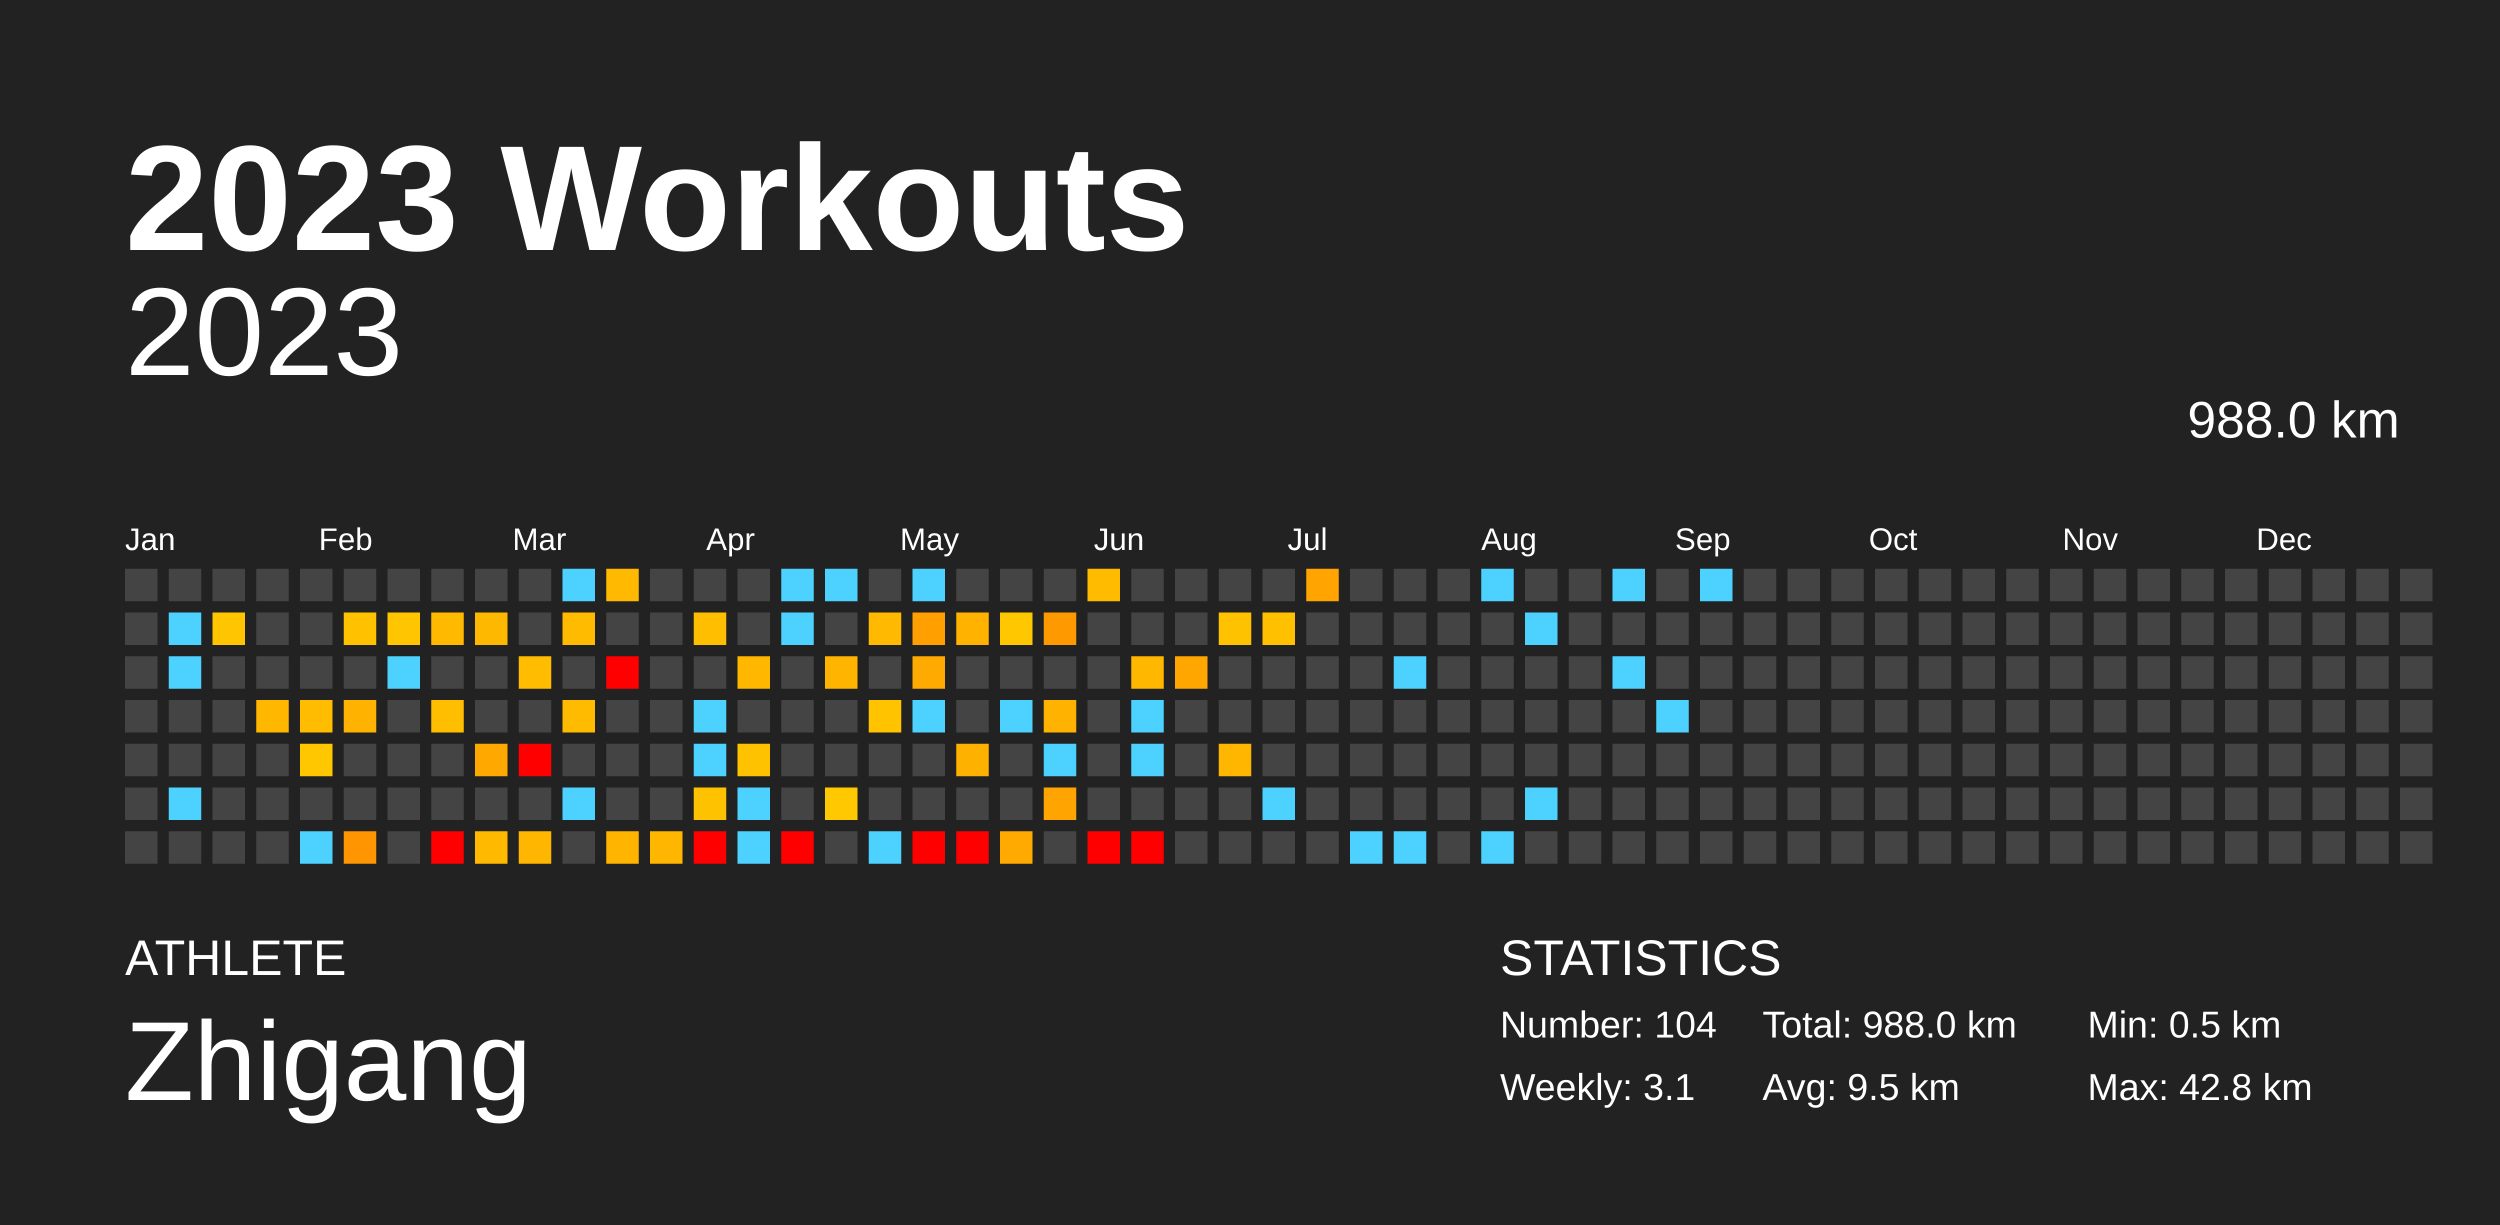
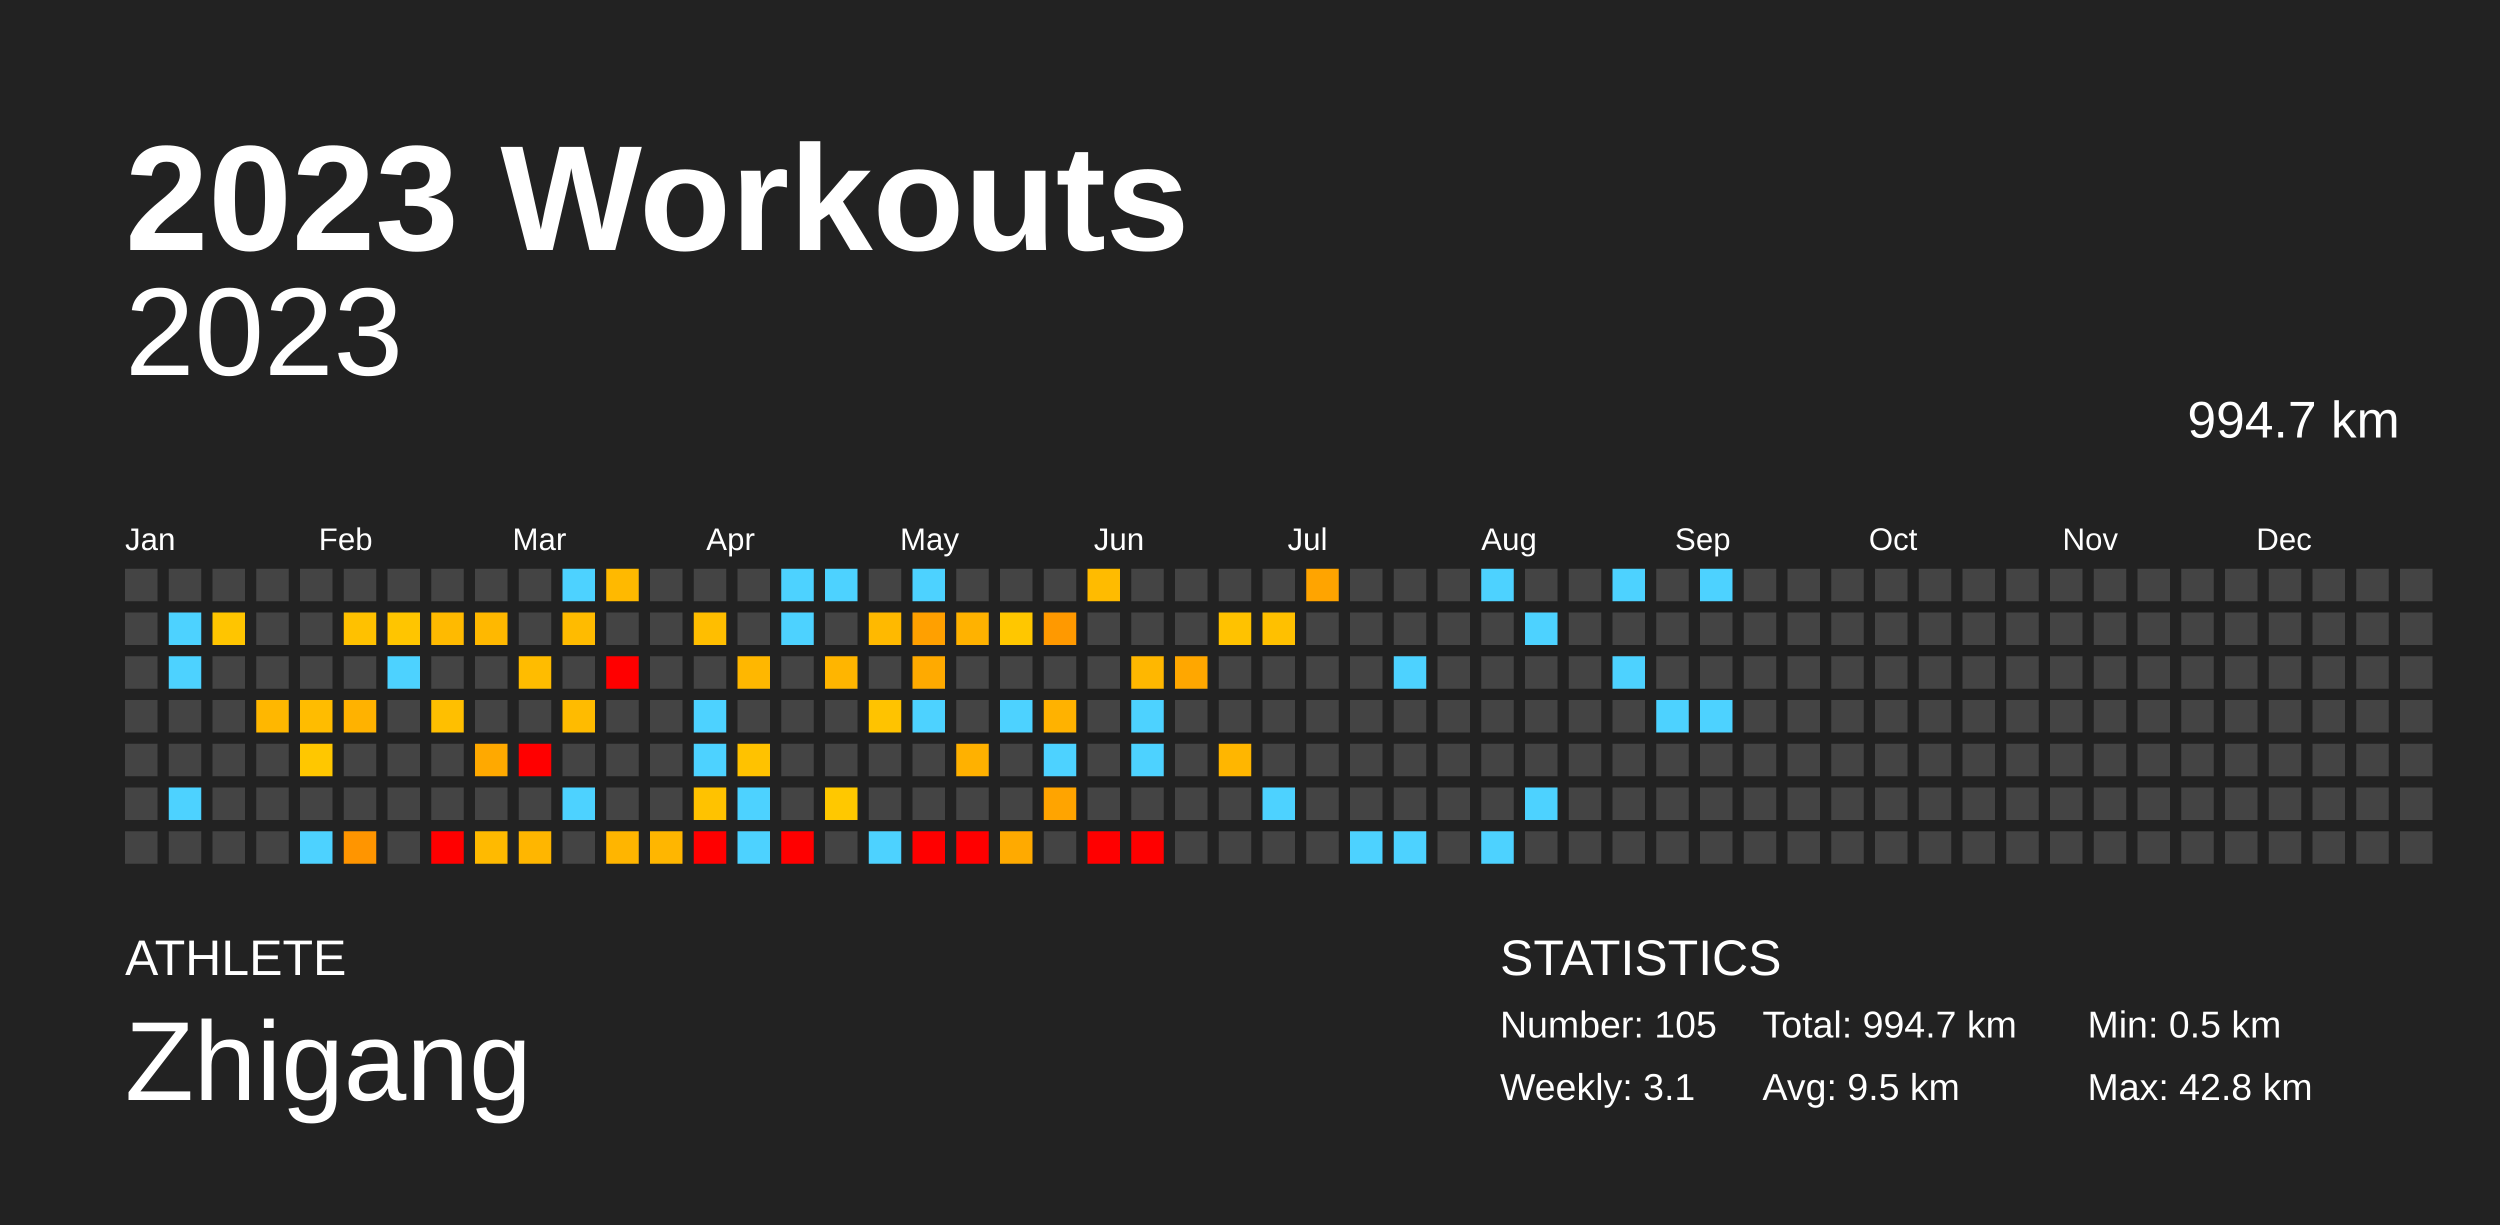
<svg xmlns="http://www.w3.org/2000/svg" baseProfile="full" height="98mm" version="1.1" viewBox="0,0,200,98" width="200mm">
  <defs />
  <rect fill="#222222" height="98" width="200" x="0" y="0" />
  <text fill="#FFFFFF" style="font-size:12px; font-family:Arial; font-weight:bold;" x="10" y="20">2023 Workouts</text>
  <text fill="#FFFFFF" style="font-size:4px; font-family:Arial" x="10" y="78">ATHLETE</text>
  <text fill="#FFFFFF" style="font-size:9px; font-family:Arial" x="10" y="88">Zhigang</text>
  <text fill="#FFFFFF" style="font-size:4px; font-family:Arial" x="120" y="78">STATISTICS</text>
-   <text fill="#FFFFFF" style="font-size:3px; font-family:Arial" x="120" y="83">Number: 104</text>
+   <text fill="#FFFFFF" style="font-size:3px; font-family:Arial" x="120" y="83">Number: 105</text>
  <text fill="#FFFFFF" style="font-size:3px; font-family:Arial" x="120" y="88">Weekly: 3.1</text>
-   <text fill="#FFFFFF" style="font-size:3px; font-family:Arial" x="141" y="83">Total: 988.0 km</text>
+   <text fill="#FFFFFF" style="font-size:3px; font-family:Arial" x="141" y="83">Total: 994.7 km</text>
  <text fill="#FFFFFF" style="font-size:3px; font-family:Arial" x="141" y="88">Avg: 9.5 km</text>
  <text fill="#FFFFFF" style="font-size:3px; font-family:Arial" x="167" y="83">Min: 0.5 km</text>
  <text fill="#FFFFFF" style="font-size:3px; font-family:Arial" x="167" y="88">Max: 42.8 km</text>
  <text alignment-baseline="hanging" fill="#FFFFFF" style="font-size:10.0px; font-family:Arial;" x="10" y="30">2023</text>
-   <text alignment-baseline="hanging" fill="#FFFFFF" style="font-size:4.125px; font-family:Arial;" x="175" y="35">988.0 km</text>
+   <text alignment-baseline="hanging" fill="#FFFFFF" style="font-size:4.125px; font-family:Arial;" x="175" y="35">994.7 km</text>
  <text fill="#FFFFFF" style="font-size:2.5px; font-family:Arial" x="10.0" y="44">Jan</text>
  <text fill="#FFFFFF" style="font-size:2.5px; font-family:Arial" x="25.5" y="44">Feb</text>
  <text fill="#FFFFFF" style="font-size:2.5px; font-family:Arial" x="41.0" y="44">Mar</text>
  <text fill="#FFFFFF" style="font-size:2.5px; font-family:Arial" x="56.5" y="44">Apr</text>
  <text fill="#FFFFFF" style="font-size:2.5px; font-family:Arial" x="72.0" y="44">May</text>
  <text fill="#FFFFFF" style="font-size:2.5px; font-family:Arial" x="87.5" y="44">Jun</text>
  <text fill="#FFFFFF" style="font-size:2.5px; font-family:Arial" x="103.0" y="44">Jul</text>
  <text fill="#FFFFFF" style="font-size:2.5px; font-family:Arial" x="118.5" y="44">Aug</text>
  <text fill="#FFFFFF" style="font-size:2.5px; font-family:Arial" x="134.0" y="44">Sep</text>
  <text fill="#FFFFFF" style="font-size:2.5px; font-family:Arial" x="149.5" y="44">Oct</text>
  <text fill="#FFFFFF" style="font-size:2.5px; font-family:Arial" x="165.0" y="44">Nov</text>
  <text fill="#FFFFFF" style="font-size:2.5px; font-family:Arial" x="180.5" y="44">Dec</text>
  <rect fill="#444444" height="2.6" width="2.6" x="10.0" y="45.5" />
  <rect fill="#444444" height="2.6" width="2.6" x="10.0" y="49.0" />
  <rect fill="#444444" height="2.6" width="2.6" x="10.0" y="52.5" />
  <rect fill="#444444" height="2.6" width="2.6" x="10.0" y="56.0" />
  <rect fill="#444444" height="2.6" width="2.6" x="10.0" y="59.5" />
  <rect fill="#444444" height="2.6" width="2.6" x="10.0" y="63.0" />
  <rect fill="#444444" height="2.6" width="2.6" x="10.0" y="66.5" />
  <rect fill="#444444" height="2.6" width="2.6" x="13.5" y="45.5" />
  <rect fill="#4dd2ff" height="2.6" width="2.6" x="13.5" y="49.0" />
  <rect fill="#4dd2ff" height="2.6" width="2.6" x="13.5" y="52.5" />
  <rect fill="#444444" height="2.6" width="2.6" x="13.5" y="56.0" />
  <rect fill="#444444" height="2.6" width="2.6" x="13.5" y="59.5" />
  <rect fill="#4dd2ff" height="2.6" width="2.6" x="13.5" y="63.0" />
  <rect fill="#444444" height="2.6" width="2.6" x="13.5" y="66.5" />
  <rect fill="#444444" height="2.6" width="2.6" x="17.0" y="45.5" />
  <rect fill="#ffc500" height="2.6" width="2.6" x="17.0" y="49.0" />
  <rect fill="#444444" height="2.6" width="2.6" x="17.0" y="52.5" />
  <rect fill="#444444" height="2.6" width="2.6" x="17.0" y="56.0" />
  <rect fill="#444444" height="2.6" width="2.6" x="17.0" y="59.5" />
  <rect fill="#444444" height="2.6" width="2.6" x="17.0" y="63.0" />
  <rect fill="#444444" height="2.6" width="2.6" x="17.0" y="66.5" />
  <rect fill="#444444" height="2.6" width="2.6" x="20.5" y="45.5" />
  <rect fill="#444444" height="2.6" width="2.6" x="20.5" y="49.0" />
  <rect fill="#444444" height="2.6" width="2.6" x="20.5" y="52.5" />
  <rect fill="#ffb700" height="2.6" width="2.6" x="20.5" y="56.0" />
  <rect fill="#444444" height="2.6" width="2.6" x="20.5" y="59.5" />
  <rect fill="#444444" height="2.6" width="2.6" x="20.5" y="63.0" />
  <rect fill="#444444" height="2.6" width="2.6" x="20.5" y="66.5" />
  <rect fill="#444444" height="2.6" width="2.6" x="24.0" y="45.5" />
  <rect fill="#444444" height="2.6" width="2.6" x="24.0" y="49.0" />
  <rect fill="#444444" height="2.6" width="2.6" x="24.0" y="52.5" />
  <rect fill="#ffbc00" height="2.6" width="2.6" x="24.0" y="56.0" />
  <rect fill="#ffc700" height="2.6" width="2.6" x="24.0" y="59.5" />
  <rect fill="#444444" height="2.6" width="2.6" x="24.0" y="63.0" />
  <rect fill="#4dd2ff" height="2.6" width="2.6" x="24.0" y="66.5" />
  <rect fill="#444444" height="2.6" width="2.6" x="27.5" y="45.5" />
  <rect fill="#ffc100" height="2.6" width="2.6" x="27.5" y="49.0" />
  <rect fill="#444444" height="2.6" width="2.6" x="27.5" y="52.5" />
  <rect fill="#ffb200" height="2.6" width="2.6" x="27.5" y="56.0" />
  <rect fill="#444444" height="2.6" width="2.6" x="27.5" y="59.5" />
  <rect fill="#444444" height="2.6" width="2.6" x="27.5" y="63.0" />
  <rect fill="#ff9500" height="2.6" width="2.6" x="27.5" y="66.5" />
  <rect fill="#444444" height="2.6" width="2.6" x="31.0" y="45.5" />
  <rect fill="#ffc500" height="2.6" width="2.6" x="31.0" y="49.0" />
  <rect fill="#4dd2ff" height="2.6" width="2.6" x="31.0" y="52.5" />
  <rect fill="#444444" height="2.6" width="2.6" x="31.0" y="56.0" />
  <rect fill="#444444" height="2.6" width="2.6" x="31.0" y="59.5" />
  <rect fill="#444444" height="2.6" width="2.6" x="31.0" y="63.0" />
  <rect fill="#444444" height="2.6" width="2.6" x="31.0" y="66.5" />
  <rect fill="#444444" height="2.6" width="2.6" x="34.5" y="45.5" />
  <rect fill="#ffba00" height="2.6" width="2.6" x="34.5" y="49.0" />
  <rect fill="#444444" height="2.6" width="2.6" x="34.5" y="52.5" />
  <rect fill="#ffbf00" height="2.6" width="2.6" x="34.5" y="56.0" />
  <rect fill="#444444" height="2.6" width="2.6" x="34.5" y="59.5" />
  <rect fill="#444444" height="2.6" width="2.6" x="34.5" y="63.0" />
  <rect fill="red" height="2.6" width="2.6" x="34.5" y="66.5" />
  <rect fill="#444444" height="2.6" width="2.6" x="38.0" y="45.5" />
  <rect fill="#ffb800" height="2.6" width="2.6" x="38.0" y="49.0" />
  <rect fill="#444444" height="2.6" width="2.6" x="38.0" y="52.5" />
  <rect fill="#444444" height="2.6" width="2.6" x="38.0" y="56.0" />
  <rect fill="#ffa900" height="2.6" width="2.6" x="38.0" y="59.5" />
  <rect fill="#444444" height="2.6" width="2.6" x="38.0" y="63.0" />
  <rect fill="#ffba00" height="2.6" width="2.6" x="38.0" y="66.5" />
  <rect fill="#444444" height="2.6" width="2.6" x="41.5" y="45.5" />
  <rect fill="#444444" height="2.6" width="2.6" x="41.5" y="49.0" />
  <rect fill="#ffbc00" height="2.6" width="2.6" x="41.5" y="52.5" />
  <rect fill="#444444" height="2.6" width="2.6" x="41.5" y="56.0" />
  <rect fill="red" height="2.6" width="2.6" x="41.5" y="59.5" />
  <rect fill="#444444" height="2.6" width="2.6" x="41.5" y="63.0" />
  <rect fill="#ffb600" height="2.6" width="2.6" x="41.5" y="66.5" />
  <rect fill="#4dd2ff" height="2.6" width="2.6" x="45.0" y="45.5" />
  <rect fill="#ffbb00" height="2.6" width="2.6" x="45.0" y="49.0" />
  <rect fill="#444444" height="2.6" width="2.6" x="45.0" y="52.5" />
  <rect fill="#ffbb00" height="2.6" width="2.6" x="45.0" y="56.0" />
  <rect fill="#444444" height="2.6" width="2.6" x="45.0" y="59.5" />
  <rect fill="#4dd2ff" height="2.6" width="2.6" x="45.0" y="63.0" />
  <rect fill="#444444" height="2.6" width="2.6" x="45.0" y="66.5" />
  <rect fill="#ffb900" height="2.6" width="2.6" x="48.5" y="45.5" />
  <rect fill="#444444" height="2.6" width="2.6" x="48.5" y="49.0" />
  <rect fill="red" height="2.6" width="2.6" x="48.5" y="52.5" />
  <rect fill="#444444" height="2.6" width="2.6" x="48.5" y="56.0" />
  <rect fill="#444444" height="2.6" width="2.6" x="48.5" y="59.5" />
  <rect fill="#444444" height="2.6" width="2.6" x="48.5" y="63.0" />
  <rect fill="#ffb500" height="2.6" width="2.6" x="48.5" y="66.5" />
  <rect fill="#444444" height="2.6" width="2.6" x="52.0" y="45.5" />
  <rect fill="#444444" height="2.6" width="2.6" x="52.0" y="49.0" />
  <rect fill="#444444" height="2.6" width="2.6" x="52.0" y="52.5" />
  <rect fill="#444444" height="2.6" width="2.6" x="52.0" y="56.0" />
  <rect fill="#444444" height="2.6" width="2.6" x="52.0" y="59.5" />
  <rect fill="#444444" height="2.6" width="2.6" x="52.0" y="63.0" />
  <rect fill="#ffb600" height="2.6" width="2.6" x="52.0" y="66.5" />
  <rect fill="#444444" height="2.6" width="2.6" x="55.5" y="45.5" />
  <rect fill="#ffbe00" height="2.6" width="2.6" x="55.5" y="49.0" />
  <rect fill="#444444" height="2.6" width="2.6" x="55.5" y="52.5" />
  <rect fill="#4dd2ff" height="2.6" width="2.6" x="55.5" y="56.0" />
  <rect fill="#4dd2ff" height="2.6" width="2.6" x="55.5" y="59.5" />
  <rect fill="#ffc200" height="2.6" width="2.6" x="55.5" y="63.0" />
  <rect fill="red" height="2.6" width="2.6" x="55.5" y="66.5" />
  <rect fill="#444444" height="2.6" width="2.6" x="59.0" y="45.5" />
  <rect fill="#444444" height="2.6" width="2.6" x="59.0" y="49.0" />
  <rect fill="#ffb700" height="2.6" width="2.6" x="59.0" y="52.5" />
  <rect fill="#444444" height="2.6" width="2.6" x="59.0" y="56.0" />
  <rect fill="#ffc200" height="2.6" width="2.6" x="59.0" y="59.5" />
  <rect fill="#4dd2ff" height="2.6" width="2.6" x="59.0" y="63.0" />
  <rect fill="#4dd2ff" height="2.6" width="2.6" x="59.0" y="66.5" />
  <rect fill="#4dd2ff" height="2.6" width="2.6" x="62.5" y="45.5" />
  <rect fill="#4dd2ff" height="2.6" width="2.6" x="62.5" y="49.0" />
  <rect fill="#444444" height="2.6" width="2.6" x="62.5" y="52.5" />
  <rect fill="#444444" height="2.6" width="2.6" x="62.5" y="56.0" />
  <rect fill="#444444" height="2.6" width="2.6" x="62.5" y="59.5" />
  <rect fill="#444444" height="2.6" width="2.6" x="62.5" y="63.0" />
  <rect fill="red" height="2.6" width="2.6" x="62.5" y="66.5" />
  <rect fill="#4dd2ff" height="2.6" width="2.6" x="66.0" y="45.5" />
  <rect fill="#444444" height="2.6" width="2.6" x="66.0" y="49.0" />
  <rect fill="#ffb500" height="2.6" width="2.6" x="66.0" y="52.5" />
  <rect fill="#444444" height="2.6" width="2.6" x="66.0" y="56.0" />
  <rect fill="#444444" height="2.6" width="2.6" x="66.0" y="59.5" />
  <rect fill="#ffc800" height="2.6" width="2.6" x="66.0" y="63.0" />
  <rect fill="#444444" height="2.6" width="2.6" x="66.0" y="66.5" />
  <rect fill="#444444" height="2.6" width="2.6" x="69.5" y="45.5" />
  <rect fill="#ffb900" height="2.6" width="2.6" x="69.5" y="49.0" />
  <rect fill="#444444" height="2.6" width="2.6" x="69.5" y="52.5" />
  <rect fill="#ffc300" height="2.6" width="2.6" x="69.5" y="56.0" />
  <rect fill="#444444" height="2.6" width="2.6" x="69.5" y="59.5" />
  <rect fill="#444444" height="2.6" width="2.6" x="69.5" y="63.0" />
  <rect fill="#4dd2ff" height="2.6" width="2.6" x="69.5" y="66.5" />
  <rect fill="#4dd2ff" height="2.6" width="2.6" x="73.0" y="45.5" />
  <rect fill="#ffa000" height="2.6" width="2.6" x="73.0" y="49.0" />
  <rect fill="#ffaa00" height="2.6" width="2.6" x="73.0" y="52.5" />
  <rect fill="#4dd2ff" height="2.6" width="2.6" x="73.0" y="56.0" />
  <rect fill="#444444" height="2.6" width="2.6" x="73.0" y="59.5" />
  <rect fill="#444444" height="2.6" width="2.6" x="73.0" y="63.0" />
  <rect fill="red" height="2.6" width="2.6" x="73.0" y="66.5" />
  <rect fill="#444444" height="2.6" width="2.6" x="76.5" y="45.5" />
  <rect fill="#ffb200" height="2.6" width="2.6" x="76.5" y="49.0" />
  <rect fill="#444444" height="2.6" width="2.6" x="76.5" y="52.5" />
  <rect fill="#444444" height="2.6" width="2.6" x="76.5" y="56.0" />
  <rect fill="#ffb100" height="2.6" width="2.6" x="76.5" y="59.5" />
  <rect fill="#444444" height="2.6" width="2.6" x="76.5" y="63.0" />
  <rect fill="red" height="2.6" width="2.6" x="76.5" y="66.5" />
  <rect fill="#444444" height="2.6" width="2.6" x="80.0" y="45.5" />
  <rect fill="#ffc700" height="2.6" width="2.6" x="80.0" y="49.0" />
  <rect fill="#444444" height="2.6" width="2.6" x="80.0" y="52.5" />
  <rect fill="#4dd2ff" height="2.6" width="2.6" x="80.0" y="56.0" />
  <rect fill="#444444" height="2.6" width="2.6" x="80.0" y="59.5" />
  <rect fill="#444444" height="2.6" width="2.6" x="80.0" y="63.0" />
  <rect fill="#ffaa00" height="2.6" width="2.6" x="80.0" y="66.5" />
  <rect fill="#444444" height="2.6" width="2.6" x="83.5" y="45.5" />
  <rect fill="#ff9900" height="2.6" width="2.6" x="83.5" y="49.0" />
  <rect fill="#444444" height="2.6" width="2.6" x="83.5" y="52.5" />
  <rect fill="#ffb200" height="2.6" width="2.6" x="83.5" y="56.0" />
  <rect fill="#4dd2ff" height="2.6" width="2.6" x="83.5" y="59.5" />
  <rect fill="#ffa400" height="2.6" width="2.6" x="83.5" y="63.0" />
  <rect fill="#444444" height="2.6" width="2.6" x="83.5" y="66.5" />
  <rect fill="#ffbb00" height="2.6" width="2.6" x="87.0" y="45.5" />
  <rect fill="#444444" height="2.6" width="2.6" x="87.0" y="49.0" />
  <rect fill="#444444" height="2.6" width="2.6" x="87.0" y="52.5" />
  <rect fill="#444444" height="2.6" width="2.6" x="87.0" y="56.0" />
  <rect fill="#444444" height="2.6" width="2.6" x="87.0" y="59.5" />
  <rect fill="#444444" height="2.6" width="2.6" x="87.0" y="63.0" />
  <rect fill="red" height="2.6" width="2.6" x="87.0" y="66.5" />
  <rect fill="#444444" height="2.6" width="2.6" x="90.5" y="45.5" />
  <rect fill="#444444" height="2.6" width="2.6" x="90.5" y="49.0" />
  <rect fill="#ffb700" height="2.6" width="2.6" x="90.5" y="52.5" />
  <rect fill="#4dd2ff" height="2.6" width="2.6" x="90.5" y="56.0" />
  <rect fill="#4dd2ff" height="2.6" width="2.6" x="90.5" y="59.5" />
  <rect fill="#444444" height="2.6" width="2.6" x="90.5" y="63.0" />
  <rect fill="red" height="2.6" width="2.6" x="90.5" y="66.5" />
  <rect fill="#444444" height="2.6" width="2.6" x="94.0" y="45.5" />
  <rect fill="#444444" height="2.6" width="2.6" x="94.0" y="49.0" />
  <rect fill="#ffa700" height="2.6" width="2.6" x="94.0" y="52.5" />
  <rect fill="#444444" height="2.6" width="2.6" x="94.0" y="56.0" />
  <rect fill="#444444" height="2.6" width="2.6" x="94.0" y="59.5" />
  <rect fill="#444444" height="2.6" width="2.6" x="94.0" y="63.0" />
  <rect fill="#444444" height="2.6" width="2.6" x="94.0" y="66.5" />
  <rect fill="#444444" height="2.6" width="2.6" x="97.5" y="45.5" />
  <rect fill="#ffc200" height="2.6" width="2.6" x="97.5" y="49.0" />
  <rect fill="#444444" height="2.6" width="2.6" x="97.5" y="52.5" />
  <rect fill="#444444" height="2.6" width="2.6" x="97.5" y="56.0" />
  <rect fill="#ffb600" height="2.6" width="2.6" x="97.5" y="59.5" />
  <rect fill="#444444" height="2.6" width="2.6" x="97.5" y="63.0" />
  <rect fill="#444444" height="2.6" width="2.6" x="97.5" y="66.5" />
  <rect fill="#444444" height="2.6" width="2.6" x="101.0" y="45.5" />
  <rect fill="#ffc000" height="2.6" width="2.6" x="101.0" y="49.0" />
  <rect fill="#444444" height="2.6" width="2.6" x="101.0" y="52.5" />
  <rect fill="#444444" height="2.6" width="2.6" x="101.0" y="56.0" />
  <rect fill="#444444" height="2.6" width="2.6" x="101.0" y="59.5" />
  <rect fill="#4dd2ff" height="2.6" width="2.6" x="101.0" y="63.0" />
  <rect fill="#444444" height="2.6" width="2.6" x="101.0" y="66.5" />
  <rect fill="#ffa400" height="2.6" width="2.6" x="104.5" y="45.5" />
  <rect fill="#444444" height="2.6" width="2.6" x="104.5" y="49.0" />
  <rect fill="#444444" height="2.6" width="2.6" x="104.5" y="52.5" />
  <rect fill="#444444" height="2.6" width="2.6" x="104.5" y="56.0" />
  <rect fill="#444444" height="2.6" width="2.6" x="104.5" y="59.5" />
  <rect fill="#444444" height="2.6" width="2.6" x="104.5" y="63.0" />
  <rect fill="#444444" height="2.6" width="2.6" x="104.5" y="66.5" />
  <rect fill="#444444" height="2.6" width="2.6" x="108.0" y="45.5" />
  <rect fill="#444444" height="2.6" width="2.6" x="108.0" y="49.0" />
  <rect fill="#444444" height="2.6" width="2.6" x="108.0" y="52.5" />
  <rect fill="#444444" height="2.6" width="2.6" x="108.0" y="56.0" />
  <rect fill="#444444" height="2.6" width="2.6" x="108.0" y="59.5" />
  <rect fill="#444444" height="2.6" width="2.6" x="108.0" y="63.0" />
  <rect fill="#4dd2ff" height="2.6" width="2.6" x="108.0" y="66.5" />
  <rect fill="#444444" height="2.6" width="2.6" x="111.5" y="45.5" />
  <rect fill="#444444" height="2.6" width="2.6" x="111.5" y="49.0" />
  <rect fill="#4dd2ff" height="2.6" width="2.6" x="111.5" y="52.5" />
  <rect fill="#444444" height="2.6" width="2.6" x="111.5" y="56.0" />
  <rect fill="#444444" height="2.6" width="2.6" x="111.5" y="59.5" />
  <rect fill="#444444" height="2.6" width="2.6" x="111.5" y="63.0" />
  <rect fill="#4dd2ff" height="2.6" width="2.6" x="111.5" y="66.5" />
  <rect fill="#444444" height="2.6" width="2.6" x="115.0" y="45.5" />
  <rect fill="#444444" height="2.6" width="2.6" x="115.0" y="49.0" />
  <rect fill="#444444" height="2.6" width="2.6" x="115.0" y="52.5" />
  <rect fill="#444444" height="2.6" width="2.6" x="115.0" y="56.0" />
  <rect fill="#444444" height="2.6" width="2.6" x="115.0" y="59.5" />
  <rect fill="#444444" height="2.6" width="2.6" x="115.0" y="63.0" />
  <rect fill="#444444" height="2.6" width="2.6" x="115.0" y="66.5" />
  <rect fill="#4dd2ff" height="2.6" width="2.6" x="118.5" y="45.5" />
  <rect fill="#444444" height="2.6" width="2.6" x="118.5" y="49.0" />
  <rect fill="#444444" height="2.6" width="2.6" x="118.5" y="52.5" />
  <rect fill="#444444" height="2.6" width="2.6" x="118.5" y="56.0" />
  <rect fill="#444444" height="2.6" width="2.6" x="118.5" y="59.5" />
  <rect fill="#444444" height="2.6" width="2.6" x="118.5" y="63.0" />
  <rect fill="#4dd2ff" height="2.6" width="2.6" x="118.5" y="66.5" />
  <rect fill="#444444" height="2.6" width="2.6" x="122.0" y="45.5" />
  <rect fill="#4dd2ff" height="2.6" width="2.6" x="122.0" y="49.0" />
  <rect fill="#444444" height="2.6" width="2.6" x="122.0" y="52.5" />
  <rect fill="#444444" height="2.6" width="2.6" x="122.0" y="56.0" />
  <rect fill="#444444" height="2.6" width="2.6" x="122.0" y="59.5" />
  <rect fill="#4dd2ff" height="2.6" width="2.6" x="122.0" y="63.0" />
  <rect fill="#444444" height="2.6" width="2.6" x="122.0" y="66.5" />
  <rect fill="#444444" height="2.6" width="2.6" x="125.5" y="45.5" />
  <rect fill="#444444" height="2.6" width="2.6" x="125.5" y="49.0" />
  <rect fill="#444444" height="2.6" width="2.6" x="125.5" y="52.5" />
  <rect fill="#444444" height="2.6" width="2.6" x="125.5" y="56.0" />
  <rect fill="#444444" height="2.6" width="2.6" x="125.5" y="59.5" />
  <rect fill="#444444" height="2.6" width="2.6" x="125.5" y="63.0" />
  <rect fill="#444444" height="2.6" width="2.6" x="125.5" y="66.5" />
  <rect fill="#4dd2ff" height="2.6" width="2.6" x="129.0" y="45.5" />
  <rect fill="#444444" height="2.6" width="2.6" x="129.0" y="49.0" />
  <rect fill="#4dd2ff" height="2.6" width="2.6" x="129.0" y="52.5" />
  <rect fill="#444444" height="2.6" width="2.6" x="129.0" y="56.0" />
  <rect fill="#444444" height="2.6" width="2.6" x="129.0" y="59.5" />
  <rect fill="#444444" height="2.6" width="2.6" x="129.0" y="63.0" />
  <rect fill="#444444" height="2.6" width="2.6" x="129.0" y="66.5" />
  <rect fill="#444444" height="2.6" width="2.6" x="132.5" y="45.5" />
  <rect fill="#444444" height="2.6" width="2.6" x="132.5" y="49.0" />
  <rect fill="#444444" height="2.6" width="2.6" x="132.5" y="52.5" />
  <rect fill="#4dd2ff" height="2.6" width="2.6" x="132.5" y="56.0" />
  <rect fill="#444444" height="2.6" width="2.6" x="132.5" y="59.5" />
  <rect fill="#444444" height="2.6" width="2.6" x="132.5" y="63.0" />
  <rect fill="#444444" height="2.6" width="2.6" x="132.5" y="66.5" />
  <rect fill="#4dd2ff" height="2.6" width="2.6" x="136.0" y="45.5" />
  <rect fill="#444444" height="2.6" width="2.6" x="136.0" y="49.0" />
  <rect fill="#444444" height="2.6" width="2.6" x="136.0" y="52.5" />
-   <rect fill="#444444" height="2.6" width="2.6" x="136.0" y="56.0" />
+   <rect fill="#4dd2ff" height="2.6" width="2.6" x="136.0" y="56.0" />
  <rect fill="#444444" height="2.6" width="2.6" x="136.0" y="59.5" />
  <rect fill="#444444" height="2.6" width="2.6" x="136.0" y="63.0" />
  <rect fill="#444444" height="2.6" width="2.6" x="136.0" y="66.5" />
  <rect fill="#444444" height="2.6" width="2.6" x="139.5" y="45.5" />
  <rect fill="#444444" height="2.6" width="2.6" x="139.5" y="49.0" />
  <rect fill="#444444" height="2.6" width="2.6" x="139.5" y="52.5" />
  <rect fill="#444444" height="2.6" width="2.6" x="139.5" y="56.0" />
  <rect fill="#444444" height="2.6" width="2.6" x="139.5" y="59.5" />
  <rect fill="#444444" height="2.6" width="2.6" x="139.5" y="63.0" />
  <rect fill="#444444" height="2.6" width="2.6" x="139.5" y="66.5" />
  <rect fill="#444444" height="2.6" width="2.6" x="143.0" y="45.5" />
  <rect fill="#444444" height="2.6" width="2.6" x="143.0" y="49.0" />
  <rect fill="#444444" height="2.6" width="2.6" x="143.0" y="52.5" />
  <rect fill="#444444" height="2.6" width="2.6" x="143.0" y="56.0" />
  <rect fill="#444444" height="2.6" width="2.6" x="143.0" y="59.5" />
  <rect fill="#444444" height="2.6" width="2.6" x="143.0" y="63.0" />
  <rect fill="#444444" height="2.6" width="2.6" x="143.0" y="66.5" />
  <rect fill="#444444" height="2.6" width="2.6" x="146.5" y="45.5" />
  <rect fill="#444444" height="2.6" width="2.6" x="146.5" y="49.0" />
  <rect fill="#444444" height="2.6" width="2.6" x="146.5" y="52.5" />
  <rect fill="#444444" height="2.6" width="2.6" x="146.5" y="56.0" />
  <rect fill="#444444" height="2.6" width="2.6" x="146.5" y="59.5" />
  <rect fill="#444444" height="2.6" width="2.6" x="146.5" y="63.0" />
  <rect fill="#444444" height="2.6" width="2.6" x="146.5" y="66.5" />
  <rect fill="#444444" height="2.6" width="2.6" x="150.0" y="45.5" />
  <rect fill="#444444" height="2.6" width="2.6" x="150.0" y="49.0" />
  <rect fill="#444444" height="2.6" width="2.6" x="150.0" y="52.5" />
  <rect fill="#444444" height="2.6" width="2.6" x="150.0" y="56.0" />
  <rect fill="#444444" height="2.6" width="2.6" x="150.0" y="59.5" />
  <rect fill="#444444" height="2.6" width="2.6" x="150.0" y="63.0" />
  <rect fill="#444444" height="2.6" width="2.6" x="150.0" y="66.5" />
  <rect fill="#444444" height="2.6" width="2.6" x="153.5" y="45.5" />
  <rect fill="#444444" height="2.6" width="2.6" x="153.5" y="49.0" />
  <rect fill="#444444" height="2.6" width="2.6" x="153.5" y="52.5" />
  <rect fill="#444444" height="2.6" width="2.6" x="153.5" y="56.0" />
  <rect fill="#444444" height="2.6" width="2.6" x="153.5" y="59.5" />
  <rect fill="#444444" height="2.6" width="2.6" x="153.5" y="63.0" />
  <rect fill="#444444" height="2.6" width="2.6" x="153.5" y="66.5" />
  <rect fill="#444444" height="2.6" width="2.6" x="157.0" y="45.5" />
  <rect fill="#444444" height="2.6" width="2.6" x="157.0" y="49.0" />
  <rect fill="#444444" height="2.6" width="2.6" x="157.0" y="52.5" />
  <rect fill="#444444" height="2.6" width="2.6" x="157.0" y="56.0" />
  <rect fill="#444444" height="2.6" width="2.6" x="157.0" y="59.5" />
  <rect fill="#444444" height="2.6" width="2.6" x="157.0" y="63.0" />
  <rect fill="#444444" height="2.6" width="2.6" x="157.0" y="66.5" />
  <rect fill="#444444" height="2.6" width="2.6" x="160.5" y="45.5" />
  <rect fill="#444444" height="2.6" width="2.6" x="160.5" y="49.0" />
  <rect fill="#444444" height="2.6" width="2.6" x="160.5" y="52.5" />
  <rect fill="#444444" height="2.6" width="2.6" x="160.5" y="56.0" />
  <rect fill="#444444" height="2.6" width="2.6" x="160.5" y="59.5" />
  <rect fill="#444444" height="2.6" width="2.6" x="160.5" y="63.0" />
  <rect fill="#444444" height="2.6" width="2.6" x="160.5" y="66.5" />
  <rect fill="#444444" height="2.6" width="2.6" x="164.0" y="45.5" />
  <rect fill="#444444" height="2.6" width="2.6" x="164.0" y="49.0" />
  <rect fill="#444444" height="2.6" width="2.6" x="164.0" y="52.5" />
  <rect fill="#444444" height="2.6" width="2.6" x="164.0" y="56.0" />
  <rect fill="#444444" height="2.6" width="2.6" x="164.0" y="59.5" />
  <rect fill="#444444" height="2.6" width="2.6" x="164.0" y="63.0" />
  <rect fill="#444444" height="2.6" width="2.6" x="164.0" y="66.5" />
  <rect fill="#444444" height="2.6" width="2.6" x="167.5" y="45.5" />
  <rect fill="#444444" height="2.6" width="2.6" x="167.5" y="49.0" />
  <rect fill="#444444" height="2.6" width="2.6" x="167.5" y="52.5" />
  <rect fill="#444444" height="2.6" width="2.6" x="167.5" y="56.0" />
  <rect fill="#444444" height="2.6" width="2.6" x="167.5" y="59.5" />
  <rect fill="#444444" height="2.6" width="2.6" x="167.5" y="63.0" />
  <rect fill="#444444" height="2.6" width="2.6" x="167.5" y="66.5" />
  <rect fill="#444444" height="2.6" width="2.6" x="171.0" y="45.5" />
  <rect fill="#444444" height="2.6" width="2.6" x="171.0" y="49.0" />
  <rect fill="#444444" height="2.6" width="2.6" x="171.0" y="52.5" />
  <rect fill="#444444" height="2.6" width="2.6" x="171.0" y="56.0" />
  <rect fill="#444444" height="2.6" width="2.6" x="171.0" y="59.5" />
  <rect fill="#444444" height="2.6" width="2.6" x="171.0" y="63.0" />
  <rect fill="#444444" height="2.6" width="2.6" x="171.0" y="66.5" />
  <rect fill="#444444" height="2.6" width="2.6" x="174.5" y="45.5" />
  <rect fill="#444444" height="2.6" width="2.6" x="174.5" y="49.0" />
  <rect fill="#444444" height="2.6" width="2.6" x="174.5" y="52.5" />
  <rect fill="#444444" height="2.6" width="2.6" x="174.5" y="56.0" />
  <rect fill="#444444" height="2.6" width="2.6" x="174.5" y="59.5" />
  <rect fill="#444444" height="2.6" width="2.6" x="174.5" y="63.0" />
  <rect fill="#444444" height="2.6" width="2.6" x="174.5" y="66.5" />
  <rect fill="#444444" height="2.6" width="2.6" x="178.0" y="45.5" />
  <rect fill="#444444" height="2.6" width="2.6" x="178.0" y="49.0" />
  <rect fill="#444444" height="2.6" width="2.6" x="178.0" y="52.5" />
  <rect fill="#444444" height="2.6" width="2.6" x="178.0" y="56.0" />
  <rect fill="#444444" height="2.6" width="2.6" x="178.0" y="59.5" />
  <rect fill="#444444" height="2.6" width="2.6" x="178.0" y="63.0" />
  <rect fill="#444444" height="2.6" width="2.6" x="178.0" y="66.5" />
  <rect fill="#444444" height="2.6" width="2.6" x="181.5" y="45.5" />
  <rect fill="#444444" height="2.6" width="2.6" x="181.5" y="49.0" />
  <rect fill="#444444" height="2.6" width="2.6" x="181.5" y="52.5" />
  <rect fill="#444444" height="2.6" width="2.6" x="181.5" y="56.0" />
  <rect fill="#444444" height="2.6" width="2.6" x="181.5" y="59.5" />
  <rect fill="#444444" height="2.6" width="2.6" x="181.5" y="63.0" />
  <rect fill="#444444" height="2.6" width="2.6" x="181.5" y="66.5" />
  <rect fill="#444444" height="2.6" width="2.6" x="185.0" y="45.5" />
  <rect fill="#444444" height="2.6" width="2.6" x="185.0" y="49.0" />
  <rect fill="#444444" height="2.6" width="2.6" x="185.0" y="52.5" />
  <rect fill="#444444" height="2.6" width="2.6" x="185.0" y="56.0" />
  <rect fill="#444444" height="2.6" width="2.6" x="185.0" y="59.5" />
  <rect fill="#444444" height="2.6" width="2.6" x="185.0" y="63.0" />
  <rect fill="#444444" height="2.6" width="2.6" x="185.0" y="66.5" />
  <rect fill="#444444" height="2.6" width="2.6" x="188.5" y="45.5" />
  <rect fill="#444444" height="2.6" width="2.6" x="188.5" y="49.0" />
  <rect fill="#444444" height="2.6" width="2.6" x="188.5" y="52.5" />
  <rect fill="#444444" height="2.6" width="2.6" x="188.5" y="56.0" />
  <rect fill="#444444" height="2.6" width="2.6" x="188.5" y="59.5" />
  <rect fill="#444444" height="2.6" width="2.6" x="188.5" y="63.0" />
  <rect fill="#444444" height="2.6" width="2.6" x="188.5" y="66.5" />
  <rect fill="#444444" height="2.6" width="2.6" x="192.0" y="45.5" />
  <rect fill="#444444" height="2.6" width="2.6" x="192.0" y="49.0" />
  <rect fill="#444444" height="2.6" width="2.6" x="192.0" y="52.5" />
  <rect fill="#444444" height="2.6" width="2.6" x="192.0" y="56.0" />
  <rect fill="#444444" height="2.6" width="2.6" x="192.0" y="59.5" />
  <rect fill="#444444" height="2.6" width="2.6" x="192.0" y="63.0" />
  <rect fill="#444444" height="2.6" width="2.6" x="192.0" y="66.5" />
</svg>
